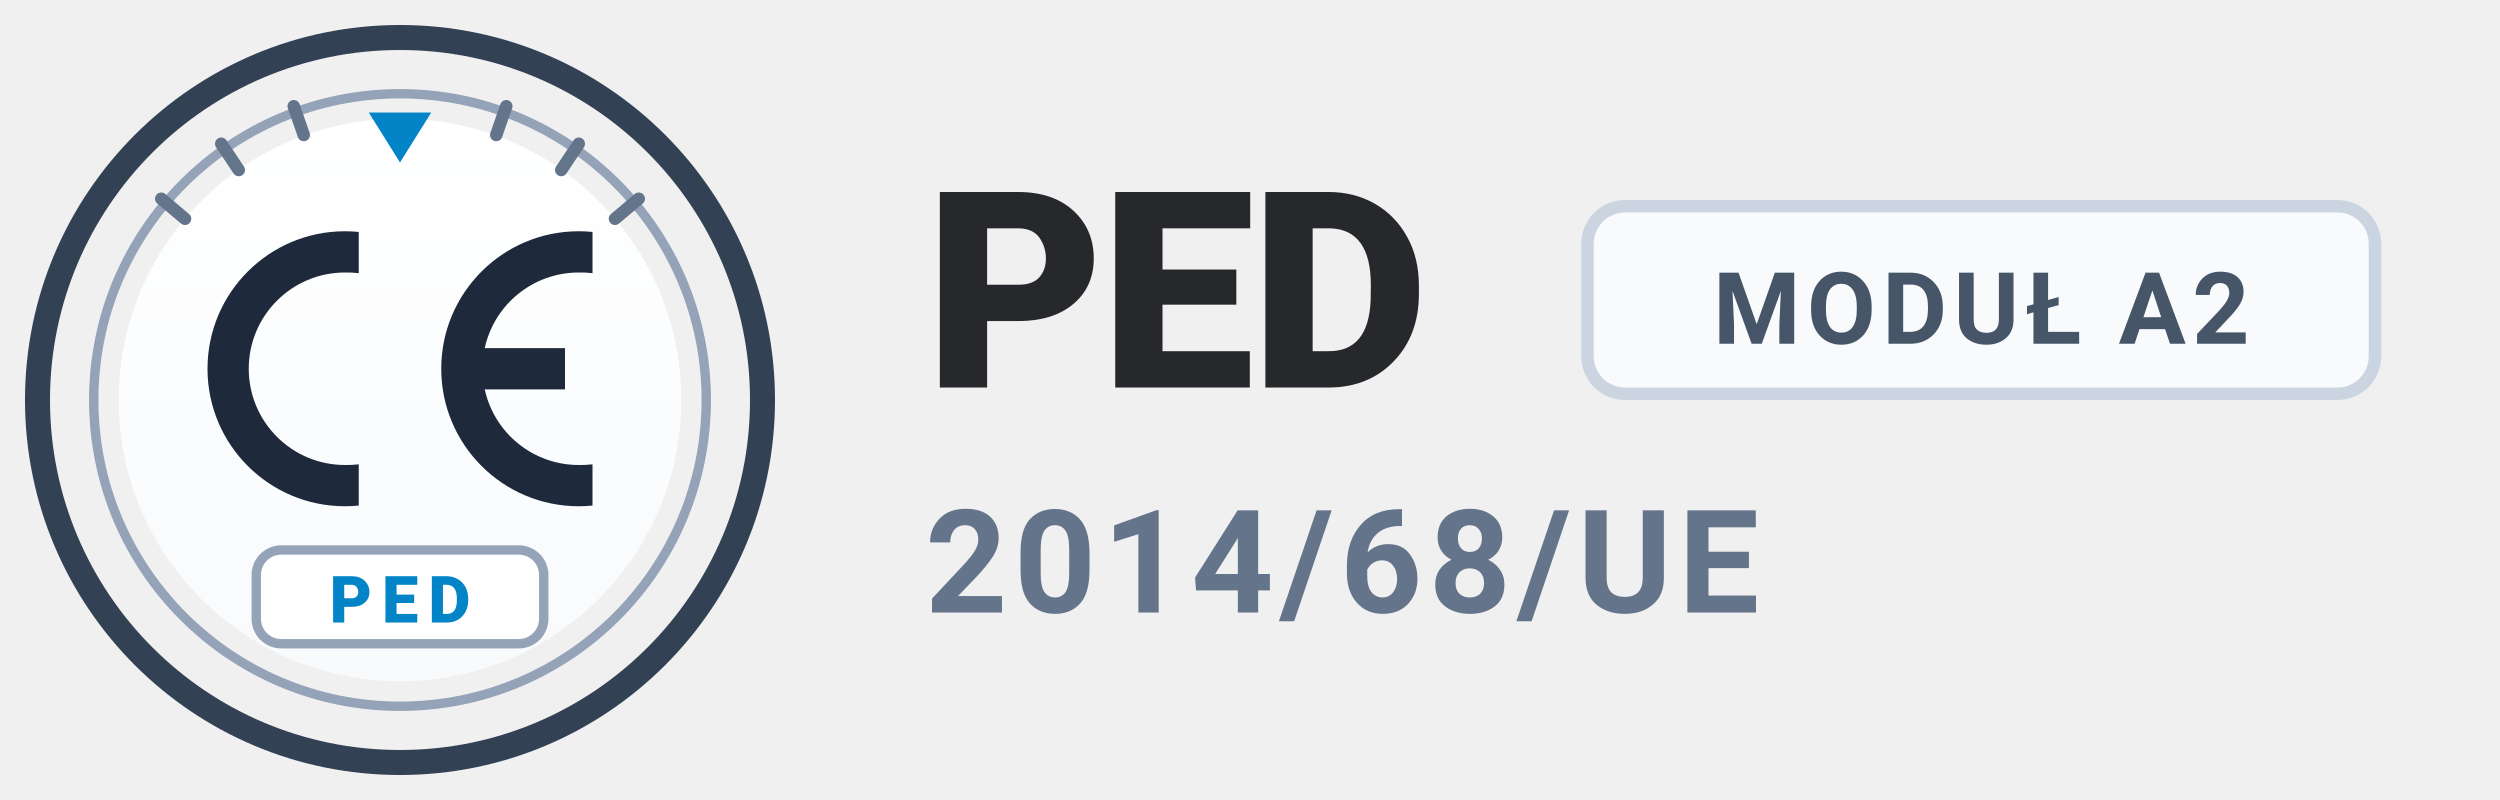
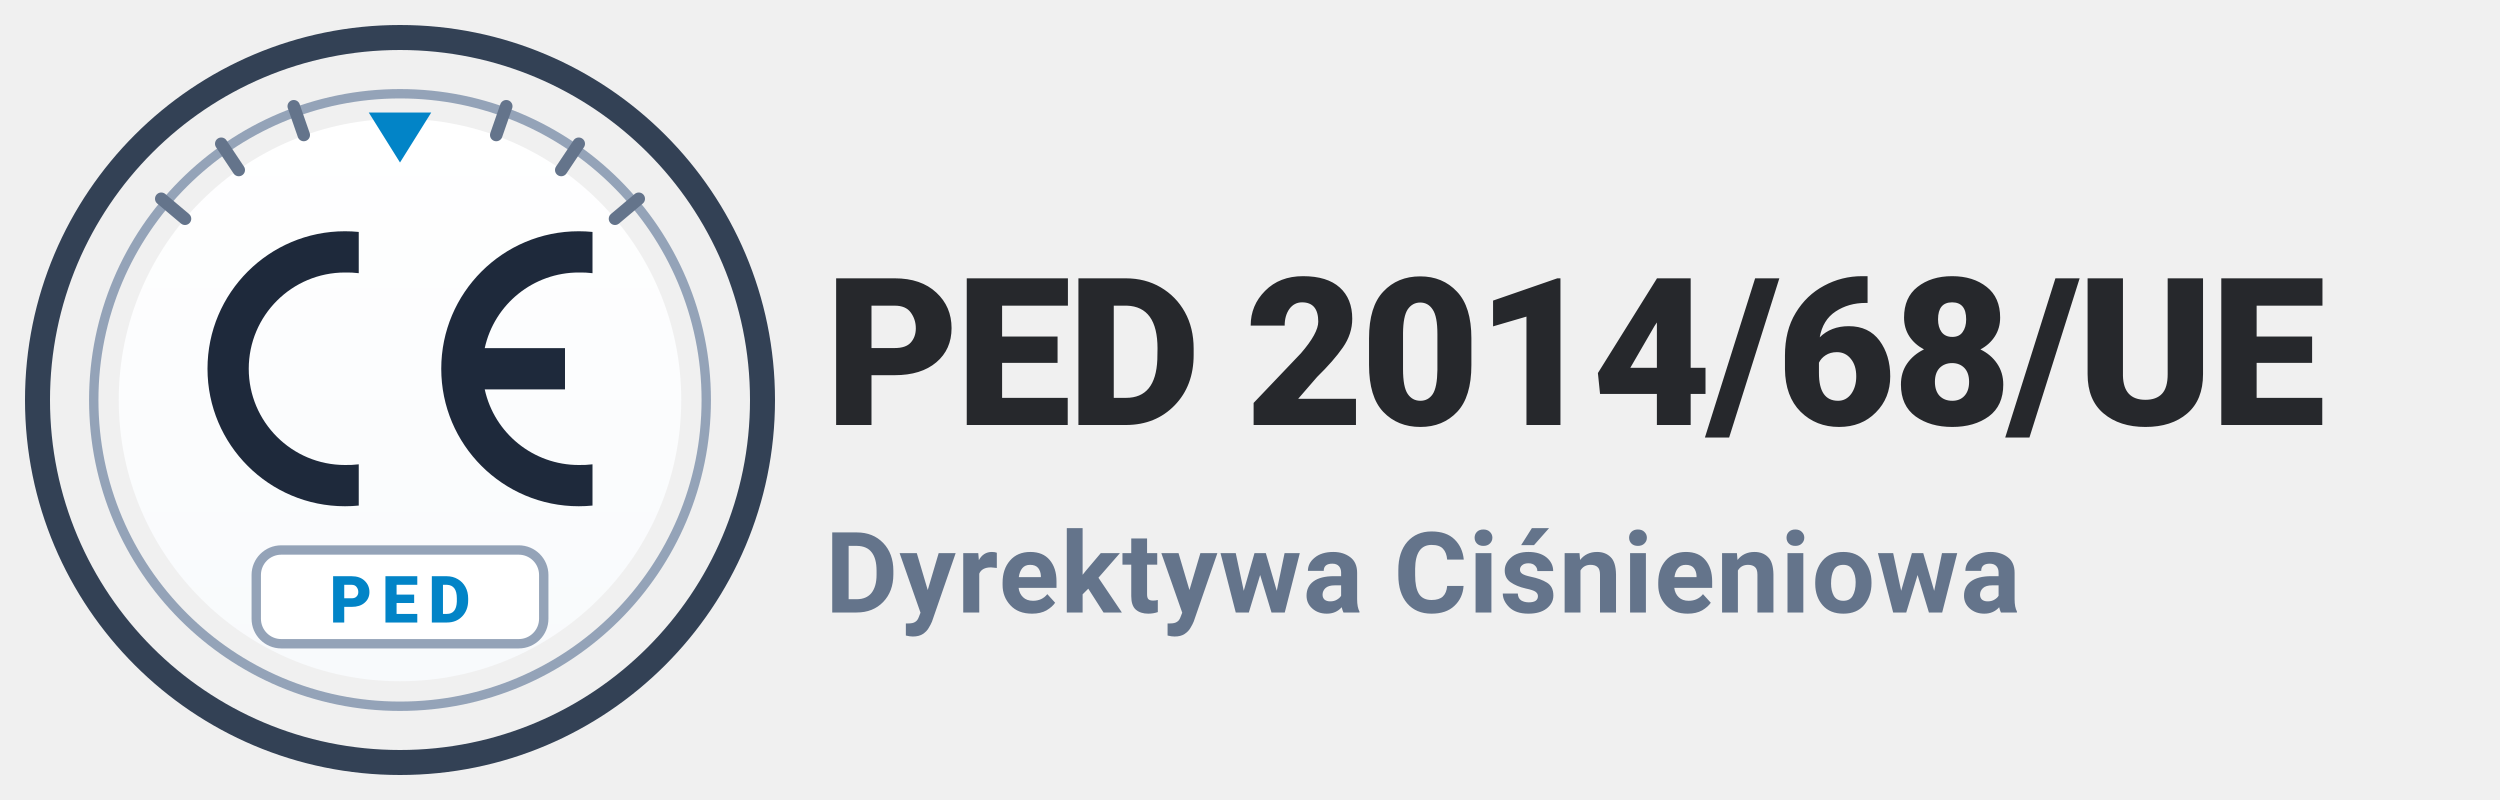
<svg xmlns="http://www.w3.org/2000/svg" viewBox="0 0 200 64" width="200" height="64" role="img" aria-label="PED 2014/68/UE - CE Dyrektywa Ciśnieniowa">
  <defs>
    <linearGradient id="pedGrad" x1="0" y1="0" x2="0" y2="1">
      <stop offset="0%" stop-color="#ffffff" />
      <stop offset="100%" stop-color="#f8fafc" />
    </linearGradient>
  </defs>
  <g id="ped-emblem">
    <circle cx="32" cy="32" r="29" fill="none" stroke="#334155" stroke-width="2" />
    <circle cx="32" cy="32" r="24.5" fill="none" stroke="#94a3b8" stroke-width="0.75" />
    <circle cx="32" cy="32" r="22.5" fill="url(#pedGrad)" stroke="none" />
    <line x1="12.9" y1="15.9" x2="14.8" y2="17.5" stroke="#64748b" stroke-width="1" stroke-linecap="round" />
    <line x1="17.7" y1="11.5" x2="19.1" y2="13.6" stroke="#64748b" stroke-width="1" stroke-linecap="round" />
    <line x1="23.5" y1="8.5" x2="24.3" y2="10.8" stroke="#64748b" stroke-width="1" stroke-linecap="round" />
    <line x1="40.5" y1="8.5" x2="39.7" y2="10.8" stroke="#64748b" stroke-width="1" stroke-linecap="round" />
    <line x1="46.3" y1="11.5" x2="44.9" y2="13.6" stroke="#64748b" stroke-width="1" stroke-linecap="round" />
    <line x1="51.1" y1="15.9" x2="49.2" y2="17.5" stroke="#64748b" stroke-width="1" stroke-linecap="round" />
    <polygon points="32,13 29.5,9 34.5,9" fill="#0284c7" />
    <g transform="translate(32, 29.5) scale(0.11) translate(-140, -100)" fill="#1e293b">
      <path d="M110,199.499A100,100 0 0 1 100,200A100,100 0 0 1 100,0A100,100 0 0 1 110,0.501L110,30.501A70,70 0 0 0 100,30A70,70 0 0 0 100,170A70,70 0 0 0 110,169.499Z" />
      <path d="M280,199.499A100,100 0 0 1 270,200A100,100 0 0 1 270,0A100,100 0 0 1 280,0.501L280,30.501A70,70 0 0 0 270,30A70,70 0 0 0 201.62,85L260,85L260,115L201.62,115A70,70 0 0 0 270,170A70,70 0 0 0 280,169.499Z" />
    </g>
    <rect x="20.5" y="44" width="23" height="7.5" rx="2" fill="#ffffff" stroke="#94a3b8" stroke-width="0.75" />
    <text x="32" y="49.8" text-anchor="middle" font-family="Montserrat, -apple-system, BlinkMacSystemFont, 'Segoe UI', Roboto, sans-serif" font-weight="800" font-size="5.2" fill="#0284c7" letter-spacing="0.8">PED</text>
  </g>
  <g id="ped-text">
-     <text x="74" y="31" font-family="Montserrat, -apple-system, BlinkMacSystemFont, 'Segoe UI', Roboto, sans-serif" font-weight="800" font-size="22" fill="#26282C" letter-spacing="-0.3">PED</text>
-     <rect x="127" y="16.5" width="63" height="15" rx="3" fill="#f8fafc" stroke="#cbd5e1" stroke-width="1" />
-     <text x="158.5" y="27.5" text-anchor="middle" font-family="Montserrat, -apple-system, BlinkMacSystemFont, 'Segoe UI', Roboto, sans-serif" font-weight="700" font-size="8" fill="#475569" letter-spacing="0.5">MODUŁ A2</text>
-     <text x="74" y="49" font-family="Montserrat, -apple-system, BlinkMacSystemFont, 'Segoe UI', Roboto, sans-serif" font-weight="600" font-size="11.5" letter-spacing="0.5" fill="#64748b">2014/68/UE</text>
+     <text x="66" y="34" font-family="Montserrat, system-ui, -apple-system, BlinkMacSystemFont, 'Segoe UI', Roboto, sans-serif" font-weight="800" font-size="16.5" letter-spacing="-0.3" fill="#26282C">PED 2014/68/UE</text>
+     <text x="66" y="49" font-family="Montserrat, system-ui, -apple-system, BlinkMacSystemFont, 'Segoe UI', Roboto, sans-serif" font-weight="600" font-size="9" letter-spacing="0.1" fill="#64748B">Dyrektywa Ciśnieniowa</text>
  </g>
</svg>
